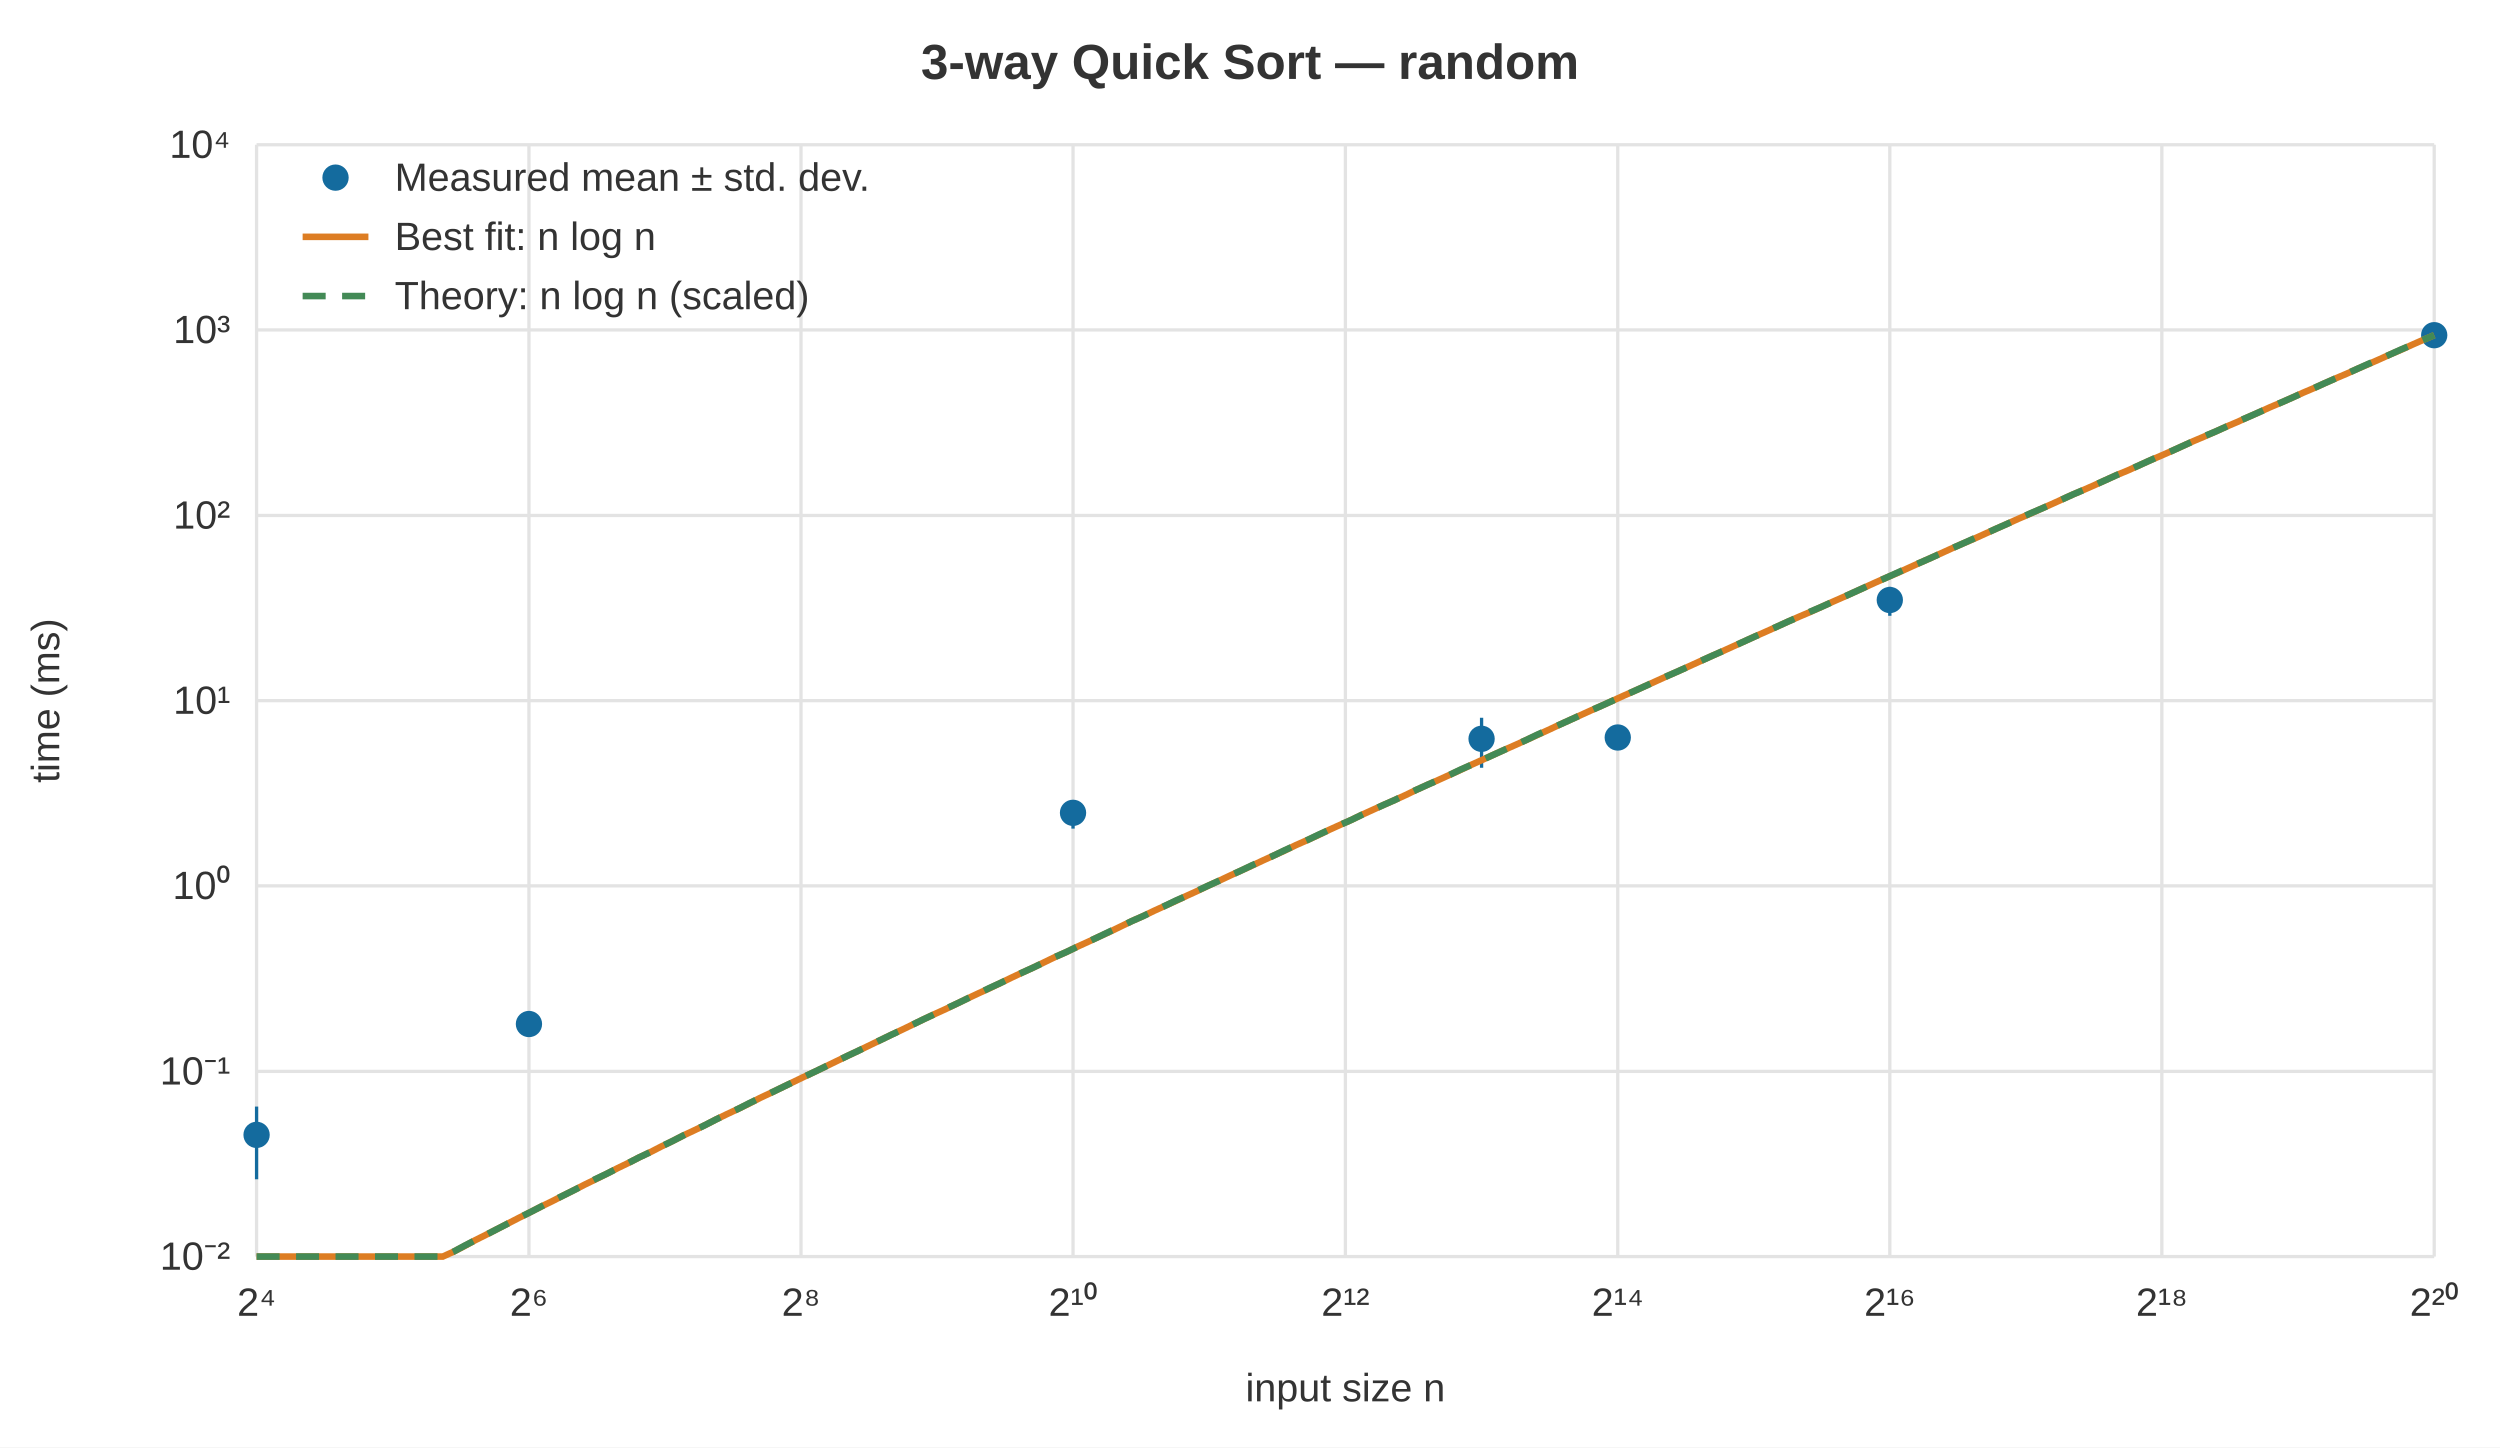
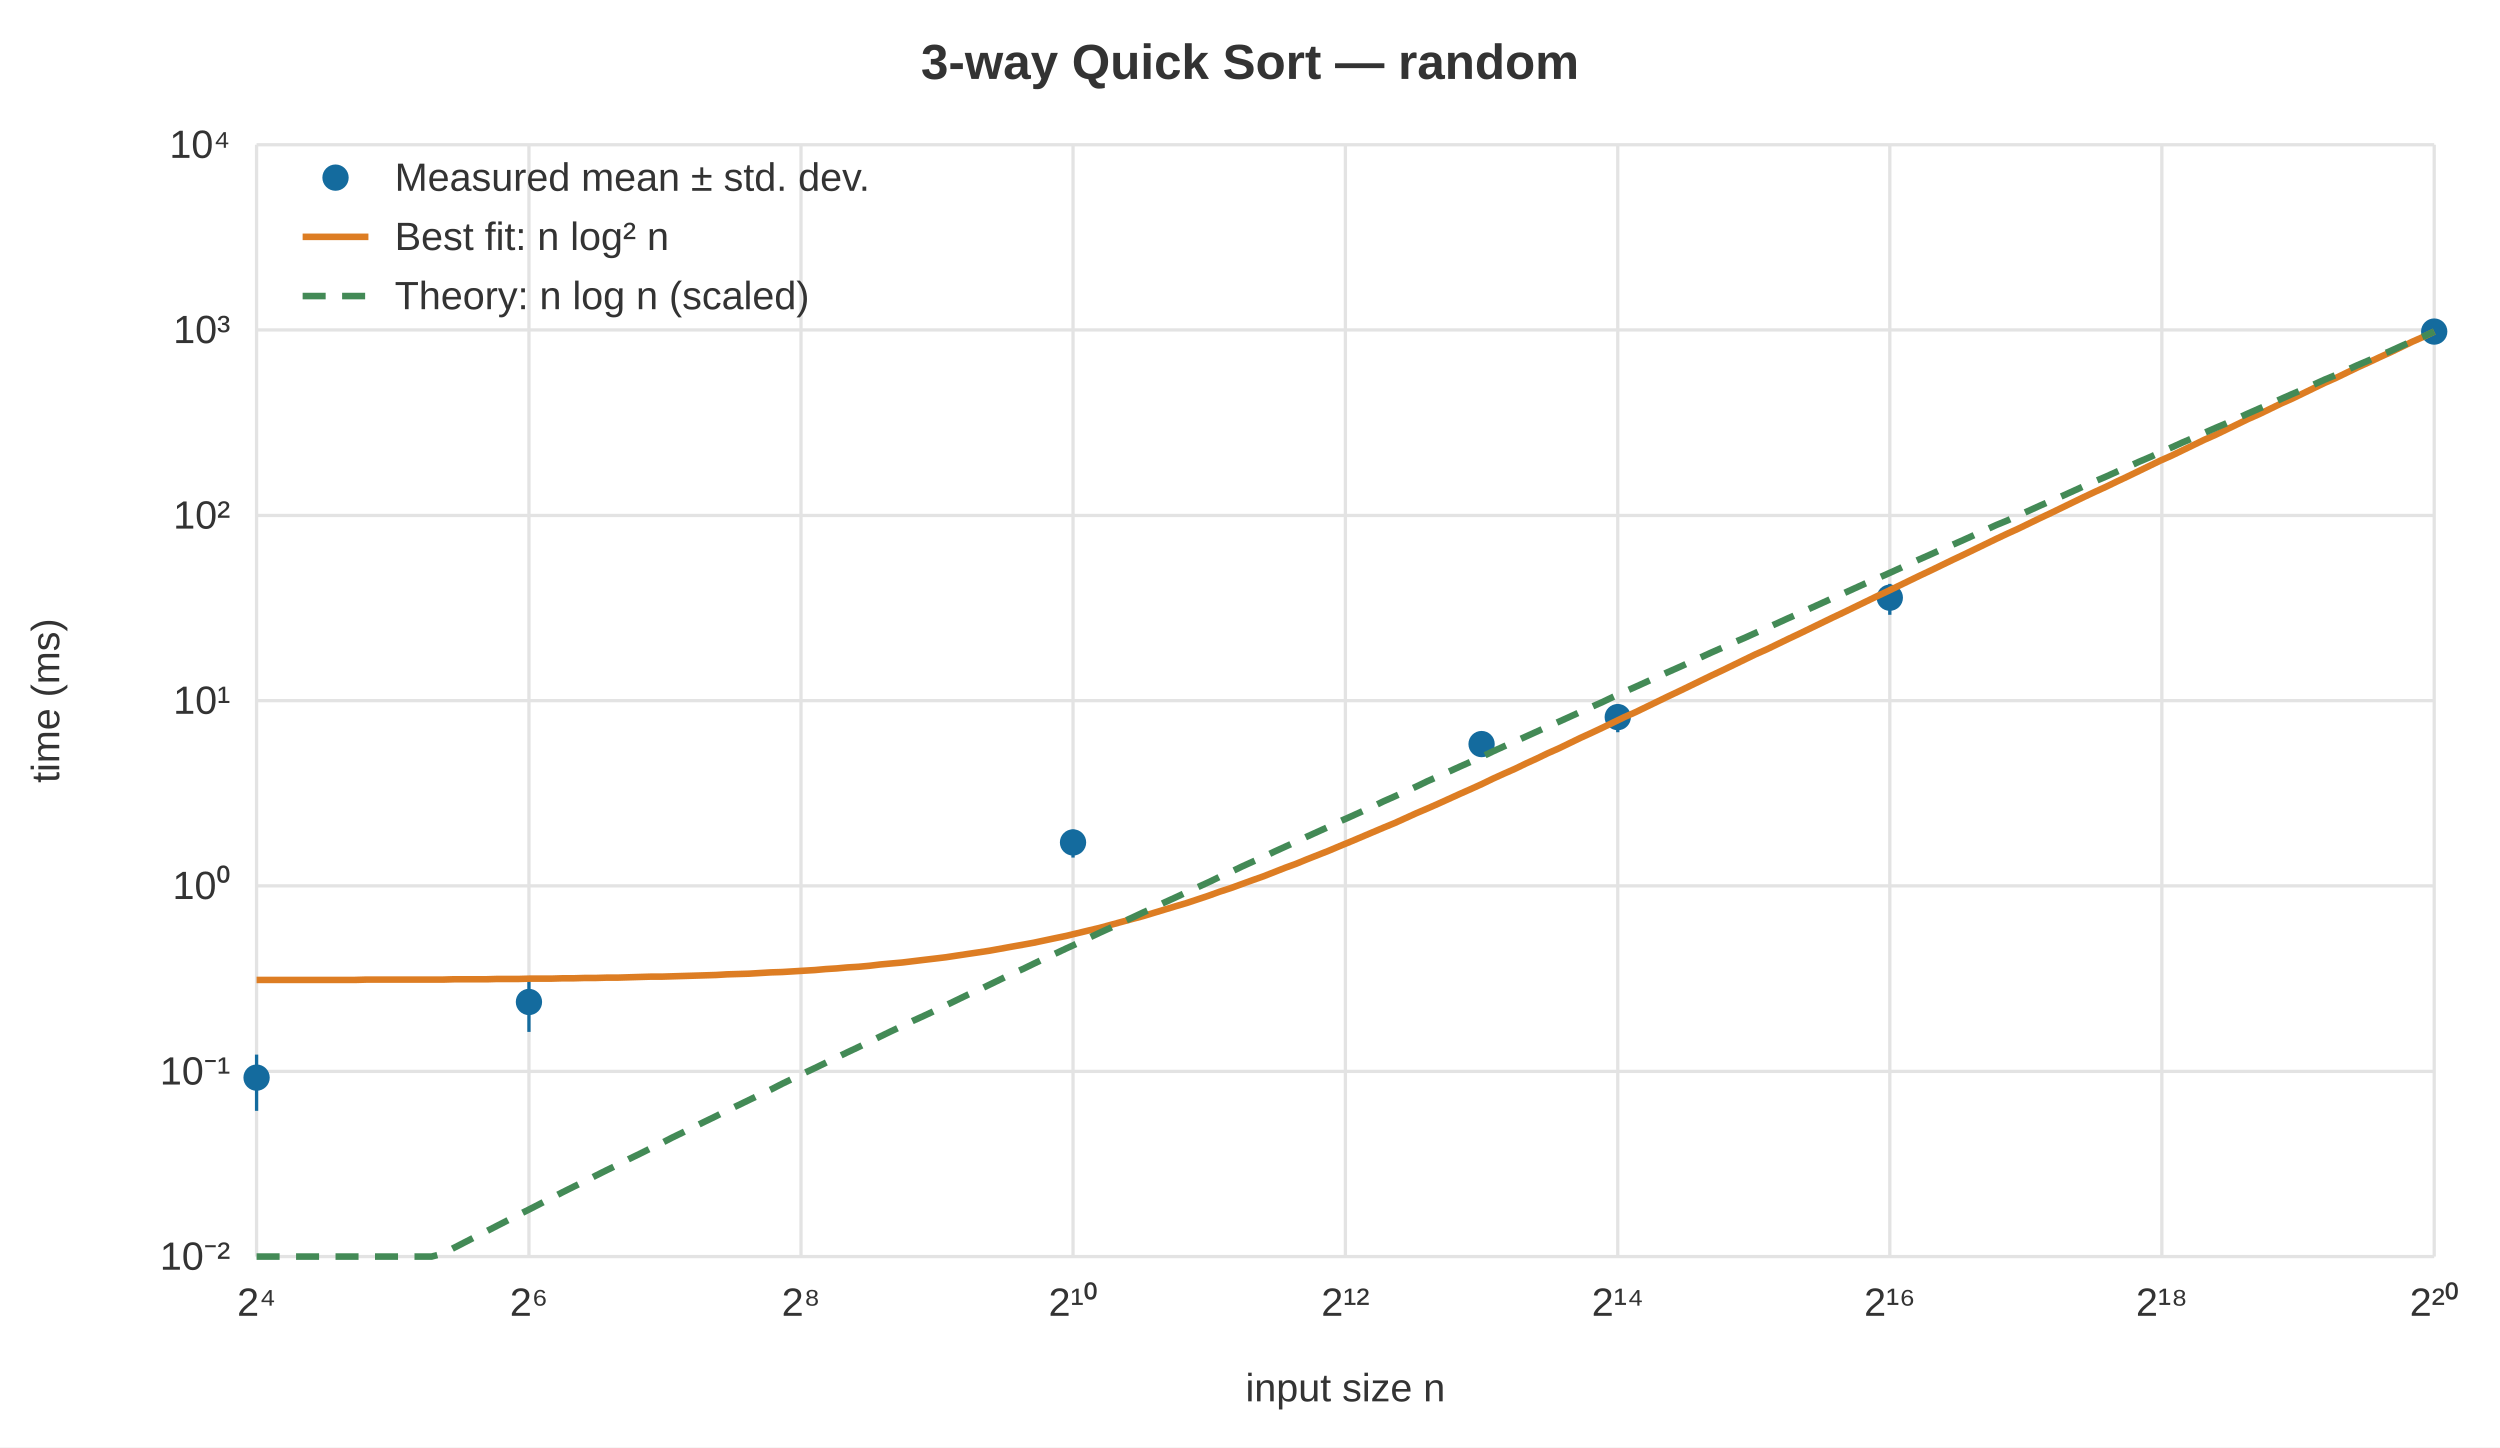
<svg xmlns="http://www.w3.org/2000/svg" viewBox="0 0 760 440" font-family="Segoe UI, Arial, sans-serif" font-size="12" fill="#333">
  <rect width="760" height="440" fill="white" />
  <text x="380.0" y="24" text-anchor="middle" font-size="15" font-weight="600">3-way Quick Sort — random</text>
  <line x1="78.0" y1="44" x2="78.0" y2="382" stroke="#e3e3e3" />
  <text x="78.0" y="400" text-anchor="middle">2⁴</text>
  <line x1="160.8" y1="44" x2="160.8" y2="382" stroke="#e3e3e3" />
  <text x="160.8" y="400" text-anchor="middle">2⁶</text>
  <line x1="243.5" y1="44" x2="243.5" y2="382" stroke="#e3e3e3" />
  <text x="243.5" y="400" text-anchor="middle">2⁸</text>
  <line x1="326.2" y1="44" x2="326.2" y2="382" stroke="#e3e3e3" />
  <text x="326.2" y="400" text-anchor="middle">2¹⁰</text>
  <line x1="409.0" y1="44" x2="409.0" y2="382" stroke="#e3e3e3" />
  <text x="409.0" y="400" text-anchor="middle">2¹²</text>
  <line x1="491.8" y1="44" x2="491.8" y2="382" stroke="#e3e3e3" />
  <text x="491.8" y="400" text-anchor="middle">2¹⁴</text>
  <line x1="574.5" y1="44" x2="574.5" y2="382" stroke="#e3e3e3" />
  <text x="574.5" y="400" text-anchor="middle">2¹⁶</text>
  <line x1="657.2" y1="44" x2="657.2" y2="382" stroke="#e3e3e3" />
  <text x="657.2" y="400" text-anchor="middle">2¹⁸</text>
  <line x1="740.0" y1="44" x2="740.0" y2="382" stroke="#e3e3e3" />
  <text x="740.0" y="400" text-anchor="middle">2²⁰</text>
  <line x1="78" y1="382.0" x2="740" y2="382.0" stroke="#e3e3e3" />
  <text x="70" y="386.0" text-anchor="end">10⁻²</text>
  <line x1="78" y1="325.7" x2="740" y2="325.7" stroke="#e3e3e3" />
  <text x="70" y="329.7" text-anchor="end">10⁻¹</text>
  <line x1="78" y1="269.3" x2="740" y2="269.3" stroke="#e3e3e3" />
  <text x="70" y="273.3" text-anchor="end">10⁰</text>
  <line x1="78" y1="213.0" x2="740" y2="213.0" stroke="#e3e3e3" />
  <text x="70" y="217.0" text-anchor="end">10¹</text>
  <line x1="78" y1="156.7" x2="740" y2="156.7" stroke="#e3e3e3" />
  <text x="70" y="160.7" text-anchor="end">10²</text>
  <line x1="78" y1="100.3" x2="740" y2="100.3" stroke="#e3e3e3" />
  <text x="70" y="104.3" text-anchor="end">10³</text>
  <line x1="78" y1="44.0" x2="740" y2="44.0" stroke="#e3e3e3" />
  <text x="70" y="48.0" text-anchor="end">10⁴</text>
  <text x="409.0" y="426" text-anchor="middle">input size n</text>
  <text transform="translate(18 213.0) rotate(-90)" text-anchor="middle">time (ms)</text>
-   <line x1="78.0" y1="358.5" x2="78.0" y2="336.4" stroke="#146b9e" />
-   <circle cx="78.0" cy="345.0" r="4" fill="#146b9e" />
-   <line x1="160.8" y1="314.8" x2="160.8" y2="308.3" stroke="#146b9e" />
-   <circle cx="160.8" cy="311.3" r="4" fill="#146b9e" />
-   <line x1="326.2" y1="251.9" x2="326.2" y2="243.2" stroke="#146b9e" />
-   <circle cx="326.2" cy="247.1" r="4" fill="#146b9e" />
-   <line x1="450.4" y1="233.4" x2="450.4" y2="218.2" stroke="#146b9e" />
-   <circle cx="450.4" cy="224.6" r="4" fill="#146b9e" />
-   <line x1="491.8" y1="225.8" x2="491.8" y2="222.7" stroke="#146b9e" />
-   <circle cx="491.8" cy="224.2" r="4" fill="#146b9e" />
-   <line x1="574.5" y1="187.2" x2="574.5" y2="178.4" stroke="#146b9e" />
-   <circle cx="574.5" cy="182.4" r="4" fill="#146b9e" />
-   <line x1="740.0" y1="105.5" x2="740.0" y2="98.6" stroke="#146b9e" />
-   <circle cx="740.0" cy="101.9" r="4" fill="#146b9e" />
-   <polyline points="78.0,382.0 81.3,382.0 84.7,382.0 88.0,382.0 91.3,382.0 94.6,382.0 98.0,382.0 101.3,382.0 104.6,382.0 107.9,382.0 111.3,382.0 114.6,382.0 117.9,382.0 121.2,382.0 124.6,382.0 127.9,382.0 131.2,382.0 134.6,382.0 137.9,380.5 141.2,378.8 144.5,377.0 147.9,375.3 151.2,373.6 154.5,371.9 157.8,370.2 161.2,368.5 164.5,366.8 167.8,365.2 171.1,363.5 174.5,361.8 177.8,360.1 181.1,358.5 184.5,356.8 187.8,355.1 191.1,353.5 194.4,351.8 197.8,350.2 201.1,348.5 204.4,346.9 207.7,345.2 211.1,343.6 214.4,342.0 217.7,340.3 221.0,338.7 224.4,337.1 227.7,335.5 231.0,333.8 234.4,332.2 237.7,330.6 241.0,329.0 244.3,327.4 247.7,325.8 251.0,324.2 254.3,322.6 257.6,321.0 261.0,319.4 264.3,317.8 267.6,316.2 270.9,314.6 274.3,313.0 277.6,311.4 280.9,309.8 284.3,308.2 287.6,306.7 290.9,305.1 294.2,303.5 297.6,301.9 300.9,300.4 304.2,298.8 307.5,297.2 310.9,295.6 314.2,294.1 317.5,292.5 320.8,290.9 324.2,289.4 327.5,287.8 330.8,286.3 334.2,284.7 337.5,283.2 340.8,281.6 344.1,280.0 347.5,278.5 350.8,276.9 354.1,275.4 357.4,273.9 360.8,272.3 364.1,270.8 367.4,269.2 370.7,267.7 374.1,266.1 377.4,264.6 380.7,263.1 384.1,261.5 387.4,260.0 390.7,258.5 394.0,256.9 397.4,255.4 400.7,253.9 404.0,252.3 407.3,250.8 410.7,249.3 414.0,247.7 417.3,246.2 420.6,244.7 424.0,243.2 427.3,241.7 430.6,240.1 433.9,238.6 437.3,237.1 440.6,235.6 443.9,234.1 447.3,232.5 450.6,231.0 453.9,229.5 457.2,228.0 460.6,226.5 463.9,225.0 467.2,223.5 470.5,222.0 473.9,220.4 477.2,218.9 480.5,217.4 483.8,215.9 487.2,214.4 490.5,212.9 493.8,211.4 497.2,209.9 500.5,208.4 503.8,206.9 507.1,205.4 510.5,203.9 513.8,202.4 517.1,200.9 520.4,199.4 523.8,197.9 527.1,196.4 530.4,194.9 533.7,193.4 537.1,191.9 540.4,190.4 543.7,188.9 547.1,187.4 550.4,186.0 553.7,184.5 557.0,183.0 560.4,181.5 563.7,180.0 567.0,178.5 570.3,177.0 573.7,175.5 577.0,174.1 580.3,172.6 583.6,171.1 587.0,169.6 590.3,168.1 593.6,166.6 597.0,165.1 600.3,163.7 603.6,162.2 606.9,160.7 610.3,159.2 613.6,157.7 616.9,156.3 620.2,154.8 623.6,153.3 626.9,151.8 630.2,150.3 633.5,148.9 636.9,147.4 640.2,145.9 643.5,144.4 646.9,143.0 650.2,141.5 653.5,140.0 656.8,138.6 660.2,137.1 663.5,135.6 666.8,134.1 670.1,132.7 673.5,131.2 676.8,129.7 680.1,128.3 683.4,126.8 686.8,125.3 690.1,123.8 693.4,122.4 696.8,120.9 700.1,119.4 703.4,118.0 706.7,116.5 710.1,115.0 713.4,113.6 716.7,112.1 720.0,110.7 723.4,109.2 726.7,107.7 730.0,106.3 733.3,104.8 736.7,103.3 740.0,101.9" fill="none" stroke="#dd7d23" stroke-width="2" />
-   <polyline points="78.0,382.0 81.3,382.0 84.7,382.0 88.0,382.0 91.3,382.0 94.6,382.0 98.0,382.0 101.3,382.0 104.6,382.0 107.9,382.0 111.3,382.0 114.6,382.0 117.9,382.0 121.2,382.0 124.6,382.0 127.9,382.0 131.2,382.0 134.6,382.0 137.9,380.5 141.2,378.7 144.5,377.0 147.9,375.3 151.2,373.6 154.5,371.9 157.8,370.2 161.2,368.5 164.5,366.8 167.8,365.1 171.1,363.5 174.5,361.8 177.8,360.1 181.1,358.4 184.5,356.8 187.8,355.1 191.1,353.5 194.4,351.8 197.8,350.2 201.1,348.5 204.4,346.9 207.7,345.2 211.1,343.6 214.4,342.0 217.7,340.3 221.0,338.7 224.4,337.1 227.7,335.4 231.0,333.8 234.4,332.2 237.7,330.6 241.0,329.0 244.3,327.4 247.7,325.8 251.0,324.2 254.3,322.6 257.6,321.0 261.0,319.4 264.3,317.8 267.6,316.2 270.9,314.6 274.3,313.0 277.6,311.4 280.9,309.8 284.3,308.2 287.6,306.6 290.9,305.1 294.2,303.5 297.6,301.9 300.9,300.3 304.2,298.8 307.5,297.2 310.9,295.6 314.2,294.1 317.5,292.5 320.8,290.9 324.2,289.4 327.5,287.8 330.8,286.3 334.2,284.7 337.5,283.1 340.8,281.6 344.1,280.0 347.5,278.5 350.8,276.9 354.1,275.4 357.4,273.8 360.8,272.3 364.1,270.7 367.4,269.2 370.7,267.7 374.1,266.1 377.4,264.6 380.7,263.0 384.1,261.5 387.4,260.0 390.7,258.4 394.0,256.9 397.4,255.4 400.7,253.8 404.0,252.3 407.3,250.8 410.7,249.3 414.0,247.7 417.3,246.2 420.6,244.7 424.0,243.2 427.3,241.6 430.6,240.1 433.9,238.6 437.3,237.1 440.6,235.6 443.9,234.0 447.3,232.5 450.6,231.0 453.9,229.5 457.2,228.0 460.6,226.5 463.9,225.0 467.2,223.4 470.5,221.9 473.9,220.4 477.2,218.9 480.5,217.4 483.8,215.9 487.2,214.4 490.5,212.9 493.8,211.4 497.2,209.9 500.5,208.4 503.8,206.9 507.1,205.4 510.5,203.9 513.8,202.4 517.1,200.9 520.4,199.4 523.8,197.9 527.1,196.4 530.4,194.9 533.7,193.4 537.1,191.9 540.4,190.4 543.7,188.9 547.1,187.4 550.4,185.9 553.7,184.5 557.0,183.0 560.4,181.5 563.7,180.0 567.0,178.5 570.3,177.0 573.7,175.5 577.0,174.0 580.3,172.5 583.6,171.1 587.0,169.6 590.3,168.1 593.6,166.6 597.0,165.1 600.3,163.6 603.6,162.2 606.9,160.7 610.3,159.2 613.6,157.7 616.9,156.2 620.2,154.8 623.6,153.3 626.9,151.8 630.2,150.3 633.5,148.9 636.9,147.4 640.2,145.9 643.5,144.4 646.9,143.0 650.2,141.5 653.5,140.0 656.8,138.5 660.2,137.1 663.5,135.6 666.8,134.1 670.1,132.6 673.5,131.2 676.8,129.7 680.1,128.2 683.4,126.8 686.8,125.3 690.1,123.8 693.4,122.4 696.8,120.9 700.1,119.4 703.4,118.0 706.7,116.5 710.1,115.0 713.4,113.6 716.7,112.1 720.0,110.6 723.4,109.2 726.7,107.7 730.0,106.2 733.3,104.8 736.7,103.3 740.0,101.9" fill="none" stroke="#438a56" stroke-width="2" stroke-dasharray="7 5" />
+   <line x1="78.0" y1="337.7" x2="78.0" y2="320.6" stroke="#146b9e" />
+   <circle cx="78.0" cy="327.6" r="4" fill="#146b9e" />
+   <line x1="160.8" y1="313.7" x2="160.8" y2="298.0" stroke="#146b9e" />
+   <circle cx="160.8" cy="304.6" r="4" fill="#146b9e" />
+   <line x1="326.2" y1="260.7" x2="326.2" y2="252.2" stroke="#146b9e" />
+   <circle cx="326.2" cy="256.1" r="4" fill="#146b9e" />
+   <line x1="450.4" y1="228.9" x2="450.4" y2="223.8" stroke="#146b9e" />
+   <circle cx="450.4" cy="226.2" r="4" fill="#146b9e" />
+   <line x1="491.8" y1="222.6" x2="491.8" y2="214.1" stroke="#146b9e" />
+   <circle cx="491.8" cy="218.0" r="4" fill="#146b9e" />
+   <line x1="574.5" y1="186.9" x2="574.5" y2="177.5" stroke="#146b9e" />
+   <circle cx="574.5" cy="181.7" r="4" fill="#146b9e" />
+   <line x1="740.0" y1="102.1" x2="740.0" y2="99.6" stroke="#146b9e" />
+   <circle cx="740.0" cy="100.8" r="4" fill="#146b9e" />
+   <polyline points="78.0,297.9 81.3,297.9 84.7,297.9 88.0,297.9 91.3,297.9 94.6,297.9 98.0,297.9 101.3,297.9 104.6,297.9 107.9,297.9 111.3,297.8 114.6,297.8 117.9,297.8 121.2,297.8 124.6,297.8 127.9,297.8 131.2,297.8 134.6,297.8 137.9,297.7 141.2,297.7 144.5,297.7 147.9,297.7 151.2,297.6 154.5,297.6 157.8,297.6 161.2,297.5 164.5,297.5 167.8,297.5 171.1,297.4 174.5,297.4 177.8,297.3 181.1,297.3 184.5,297.2 187.8,297.2 191.1,297.1 194.4,297.0 197.8,296.9 201.1,296.9 204.4,296.8 207.7,296.7 211.1,296.6 214.4,296.5 217.7,296.4 221.0,296.2 224.4,296.1 227.7,296.0 231.0,295.8 234.4,295.6 237.7,295.5 241.0,295.3 244.3,295.1 247.7,294.9 251.0,294.6 254.3,294.4 257.6,294.1 261.0,293.9 264.3,293.6 267.6,293.2 270.9,292.9 274.3,292.6 277.6,292.2 280.9,291.8 284.3,291.4 287.6,291.0 290.9,290.5 294.2,290.0 297.6,289.5 300.9,289.0 304.2,288.4 307.5,287.8 310.9,287.2 314.2,286.6 317.5,285.9 320.8,285.2 324.2,284.5 327.5,283.7 330.8,282.9 334.2,282.1 337.5,281.2 340.8,280.3 344.1,279.4 347.5,278.5 350.8,277.5 354.1,276.5 357.4,275.5 360.8,274.5 364.1,273.4 367.4,272.3 370.7,271.1 374.1,270.0 377.4,268.8 380.7,267.6 384.1,266.4 387.4,265.1 390.7,263.8 394.0,262.6 397.4,261.2 400.7,259.9 404.0,258.6 407.3,257.2 410.7,255.8 414.0,254.4 417.3,253.0 420.6,251.6 424.0,250.2 427.3,248.7 430.6,247.2 433.9,245.8 437.3,244.3 440.6,242.8 443.9,241.3 447.3,239.8 450.6,238.3 453.9,236.7 457.2,235.2 460.6,233.7 463.9,232.1 467.2,230.6 470.5,229.0 473.9,227.5 477.2,225.9 480.5,224.3 483.8,222.8 487.2,221.2 490.5,219.6 493.8,218.0 497.2,216.5 500.5,214.9 503.8,213.3 507.1,211.7 510.5,210.1 513.8,208.5 517.1,206.9 520.4,205.3 523.8,203.7 527.1,202.1 530.4,200.5 533.7,198.9 537.1,197.4 540.4,195.8 543.7,194.2 547.1,192.6 550.4,191.0 553.7,189.4 557.0,187.8 560.4,186.2 563.7,184.6 567.0,183.0 570.3,181.4 573.7,179.8 577.0,178.2 580.3,176.6 583.6,175.0 587.0,173.4 590.3,171.8 593.6,170.2 597.0,168.6 600.3,167.0 603.6,165.4 606.9,163.8 610.3,162.2 613.6,160.7 616.9,159.1 620.2,157.5 623.6,155.9 626.9,154.3 630.2,152.7 633.5,151.1 636.9,149.5 640.2,148.0 643.5,146.4 646.9,144.8 650.2,143.2 653.5,141.6 656.8,140.0 660.2,138.5 663.5,136.9 666.8,135.3 670.1,133.7 673.5,132.2 676.8,130.6 680.1,129.0 683.4,127.4 686.8,125.9 690.1,124.3 693.4,122.7 696.8,121.2 700.1,119.6 703.4,118.0 706.7,116.4 710.1,114.9 713.4,113.3 716.7,111.7 720.0,110.2 723.4,108.6 726.7,107.1 730.0,105.5 733.3,103.9 736.7,102.4 740.0,100.8" fill="none" stroke="#dd7d23" stroke-width="2" />
+   <polyline points="78.0,382.0 81.3,382.0 84.7,382.0 88.0,382.0 91.3,382.0 94.6,382.0 98.0,382.0 101.3,382.0 104.6,382.0 107.9,382.0 111.3,382.0 114.6,382.0 117.9,382.0 121.2,382.0 124.6,382.0 127.9,382.0 131.2,382.0 134.6,381.1 137.9,379.4 141.2,377.7 144.5,376.0 147.9,374.3 151.2,372.6 154.5,370.9 157.8,369.2 161.2,367.5 164.5,365.8 167.8,364.1 171.1,362.4 174.5,360.7 177.8,359.1 181.1,357.4 184.5,355.7 187.8,354.1 191.1,352.4 194.4,350.8 197.8,349.1 201.1,347.5 204.4,345.8 207.7,344.2 211.1,342.5 214.4,340.9 217.7,339.3 221.0,337.6 224.4,336.0 227.7,334.4 231.0,332.8 234.4,331.2 237.7,329.5 241.0,327.9 244.3,326.3 247.7,324.7 251.0,323.1 254.3,321.5 257.6,319.9 261.0,318.3 264.3,316.7 267.6,315.1 270.9,313.5 274.3,311.9 277.6,310.3 280.9,308.8 284.3,307.2 287.6,305.6 290.9,304.0 294.2,302.4 297.6,300.9 300.9,299.3 304.2,297.7 307.5,296.1 310.9,294.6 314.2,293.0 317.5,291.4 320.8,289.9 324.2,288.3 327.5,286.8 330.8,285.2 334.2,283.6 337.5,282.1 340.8,280.5 344.1,279.0 347.5,277.4 350.8,275.9 354.1,274.3 357.4,272.8 360.8,271.2 364.1,269.7 367.4,268.2 370.7,266.6 374.1,265.1 377.4,263.5 380.7,262.0 384.1,260.5 387.4,258.9 390.7,257.4 394.0,255.9 397.4,254.3 400.7,252.8 404.0,251.3 407.3,249.7 410.7,248.2 414.0,246.7 417.3,245.2 420.6,243.6 424.0,242.1 427.3,240.6 430.6,239.1 433.9,237.5 437.3,236.0 440.6,234.5 443.9,233.0 447.3,231.5 450.6,230.0 453.9,228.4 457.2,226.9 460.6,225.4 463.9,223.9 467.2,222.4 470.5,220.9 473.9,219.4 477.2,217.9 480.5,216.4 483.8,214.9 487.2,213.4 490.5,211.8 493.8,210.3 497.2,208.8 500.5,207.3 503.8,205.8 507.1,204.3 510.5,202.8 513.8,201.3 517.1,199.8 520.4,198.3 523.8,196.8 527.1,195.3 530.4,193.9 533.7,192.4 537.1,190.9 540.4,189.4 543.7,187.9 547.1,186.4 550.4,184.9 553.7,183.4 557.0,181.9 560.4,180.4 563.7,178.9 567.0,177.4 570.3,176.0 573.7,174.5 577.0,173.0 580.3,171.5 583.6,170.0 587.0,168.5 590.3,167.0 593.6,165.6 597.0,164.1 600.3,162.6 603.6,161.1 606.9,159.6 610.3,158.2 613.6,156.7 616.9,155.2 620.2,153.7 623.6,152.2 626.9,150.8 630.2,149.3 633.5,147.8 636.9,146.3 640.2,144.9 643.5,143.4 646.9,141.9 650.2,140.4 653.5,139.0 656.8,137.5 660.2,136.0 663.5,134.5 666.8,133.1 670.1,131.6 673.5,130.1 676.8,128.7 680.1,127.2 683.4,125.7 686.8,124.2 690.1,122.8 693.4,121.3 696.8,119.8 700.1,118.4 703.4,116.9 706.7,115.4 710.1,114.0 713.4,112.5 716.7,111.0 720.0,109.6 723.4,108.1 726.7,106.7 730.0,105.2 733.3,103.7 736.7,102.3 740.0,100.8" fill="none" stroke="#438a56" stroke-width="2" stroke-dasharray="7 5" />
  <circle cx="102" cy="54" r="4" fill="#146b9e" />
  <text x="120" y="58">Measured mean ± std. dev.</text>
  <line x1="92" y1="72" x2="112" y2="72" stroke="#dd7d23" stroke-width="2" />
-   <text x="120" y="76">Best fit: n log n</text>
+   <text x="120" y="76">Best fit: n log² n</text>
  <line x1="92" y1="90" x2="112" y2="90" stroke="#438a56" stroke-width="2" stroke-dasharray="7 5" />
  <text x="120" y="94">Theory: n log n (scaled)</text>
</svg>
